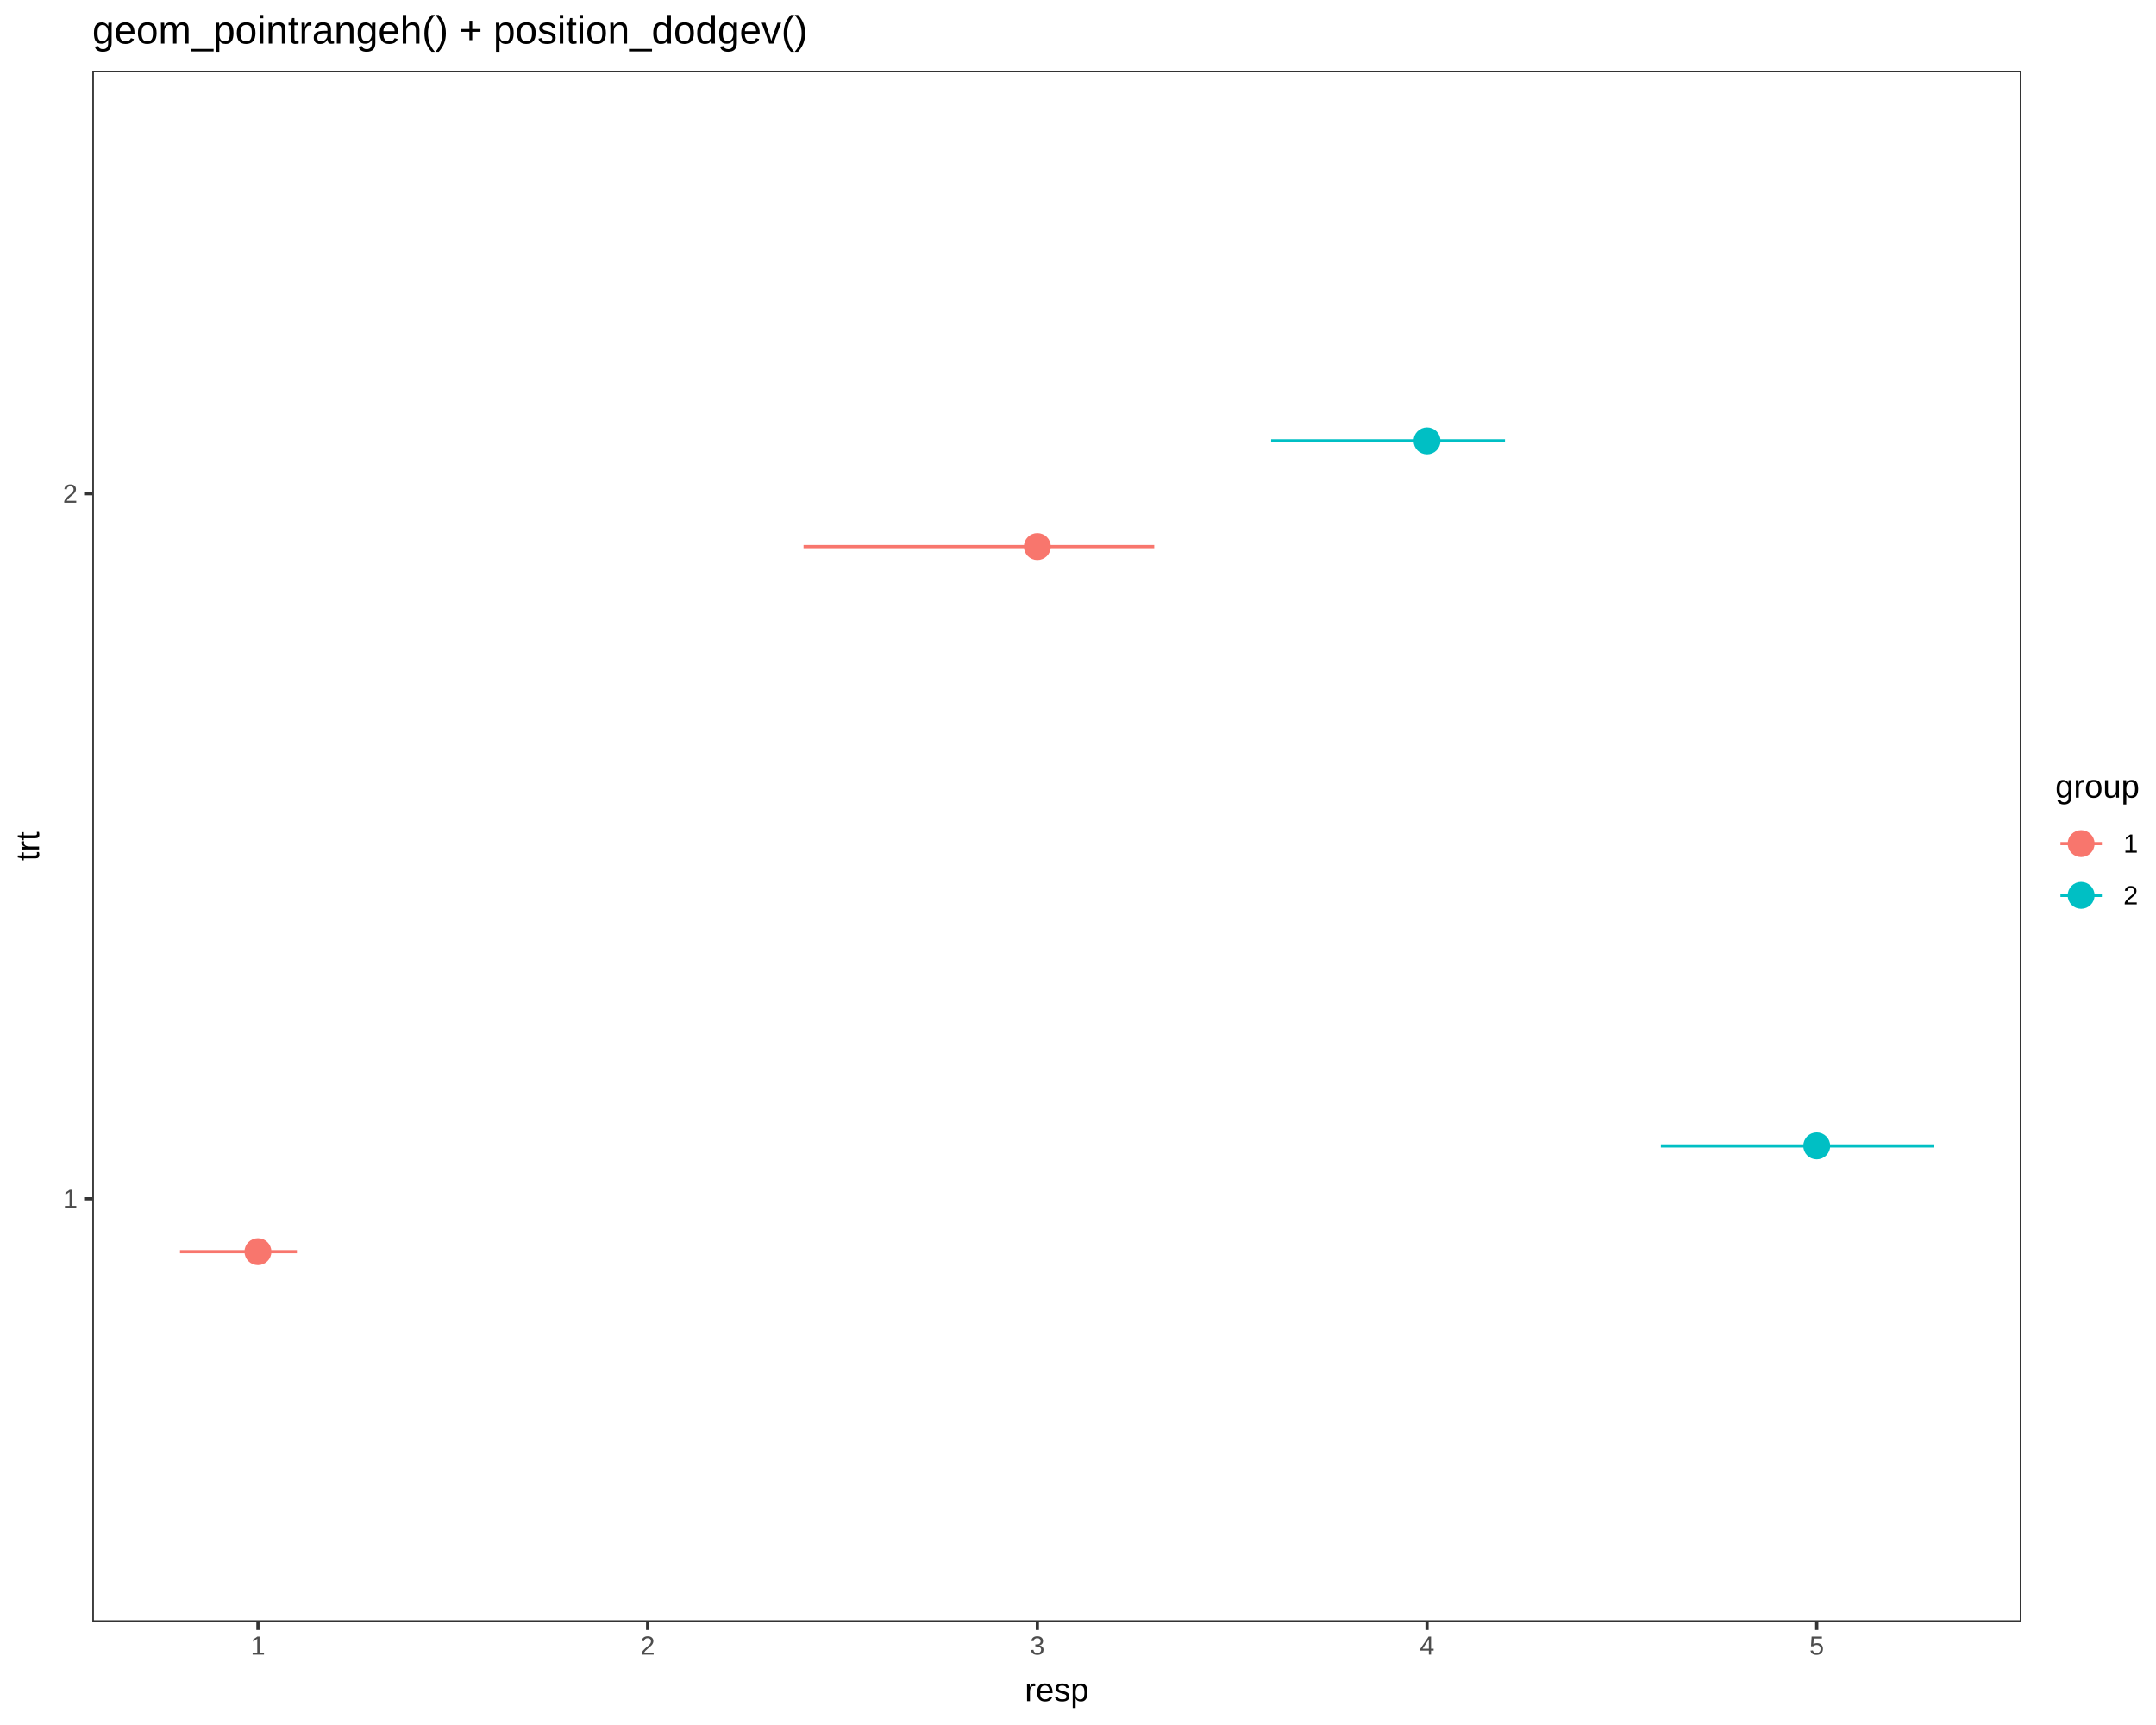
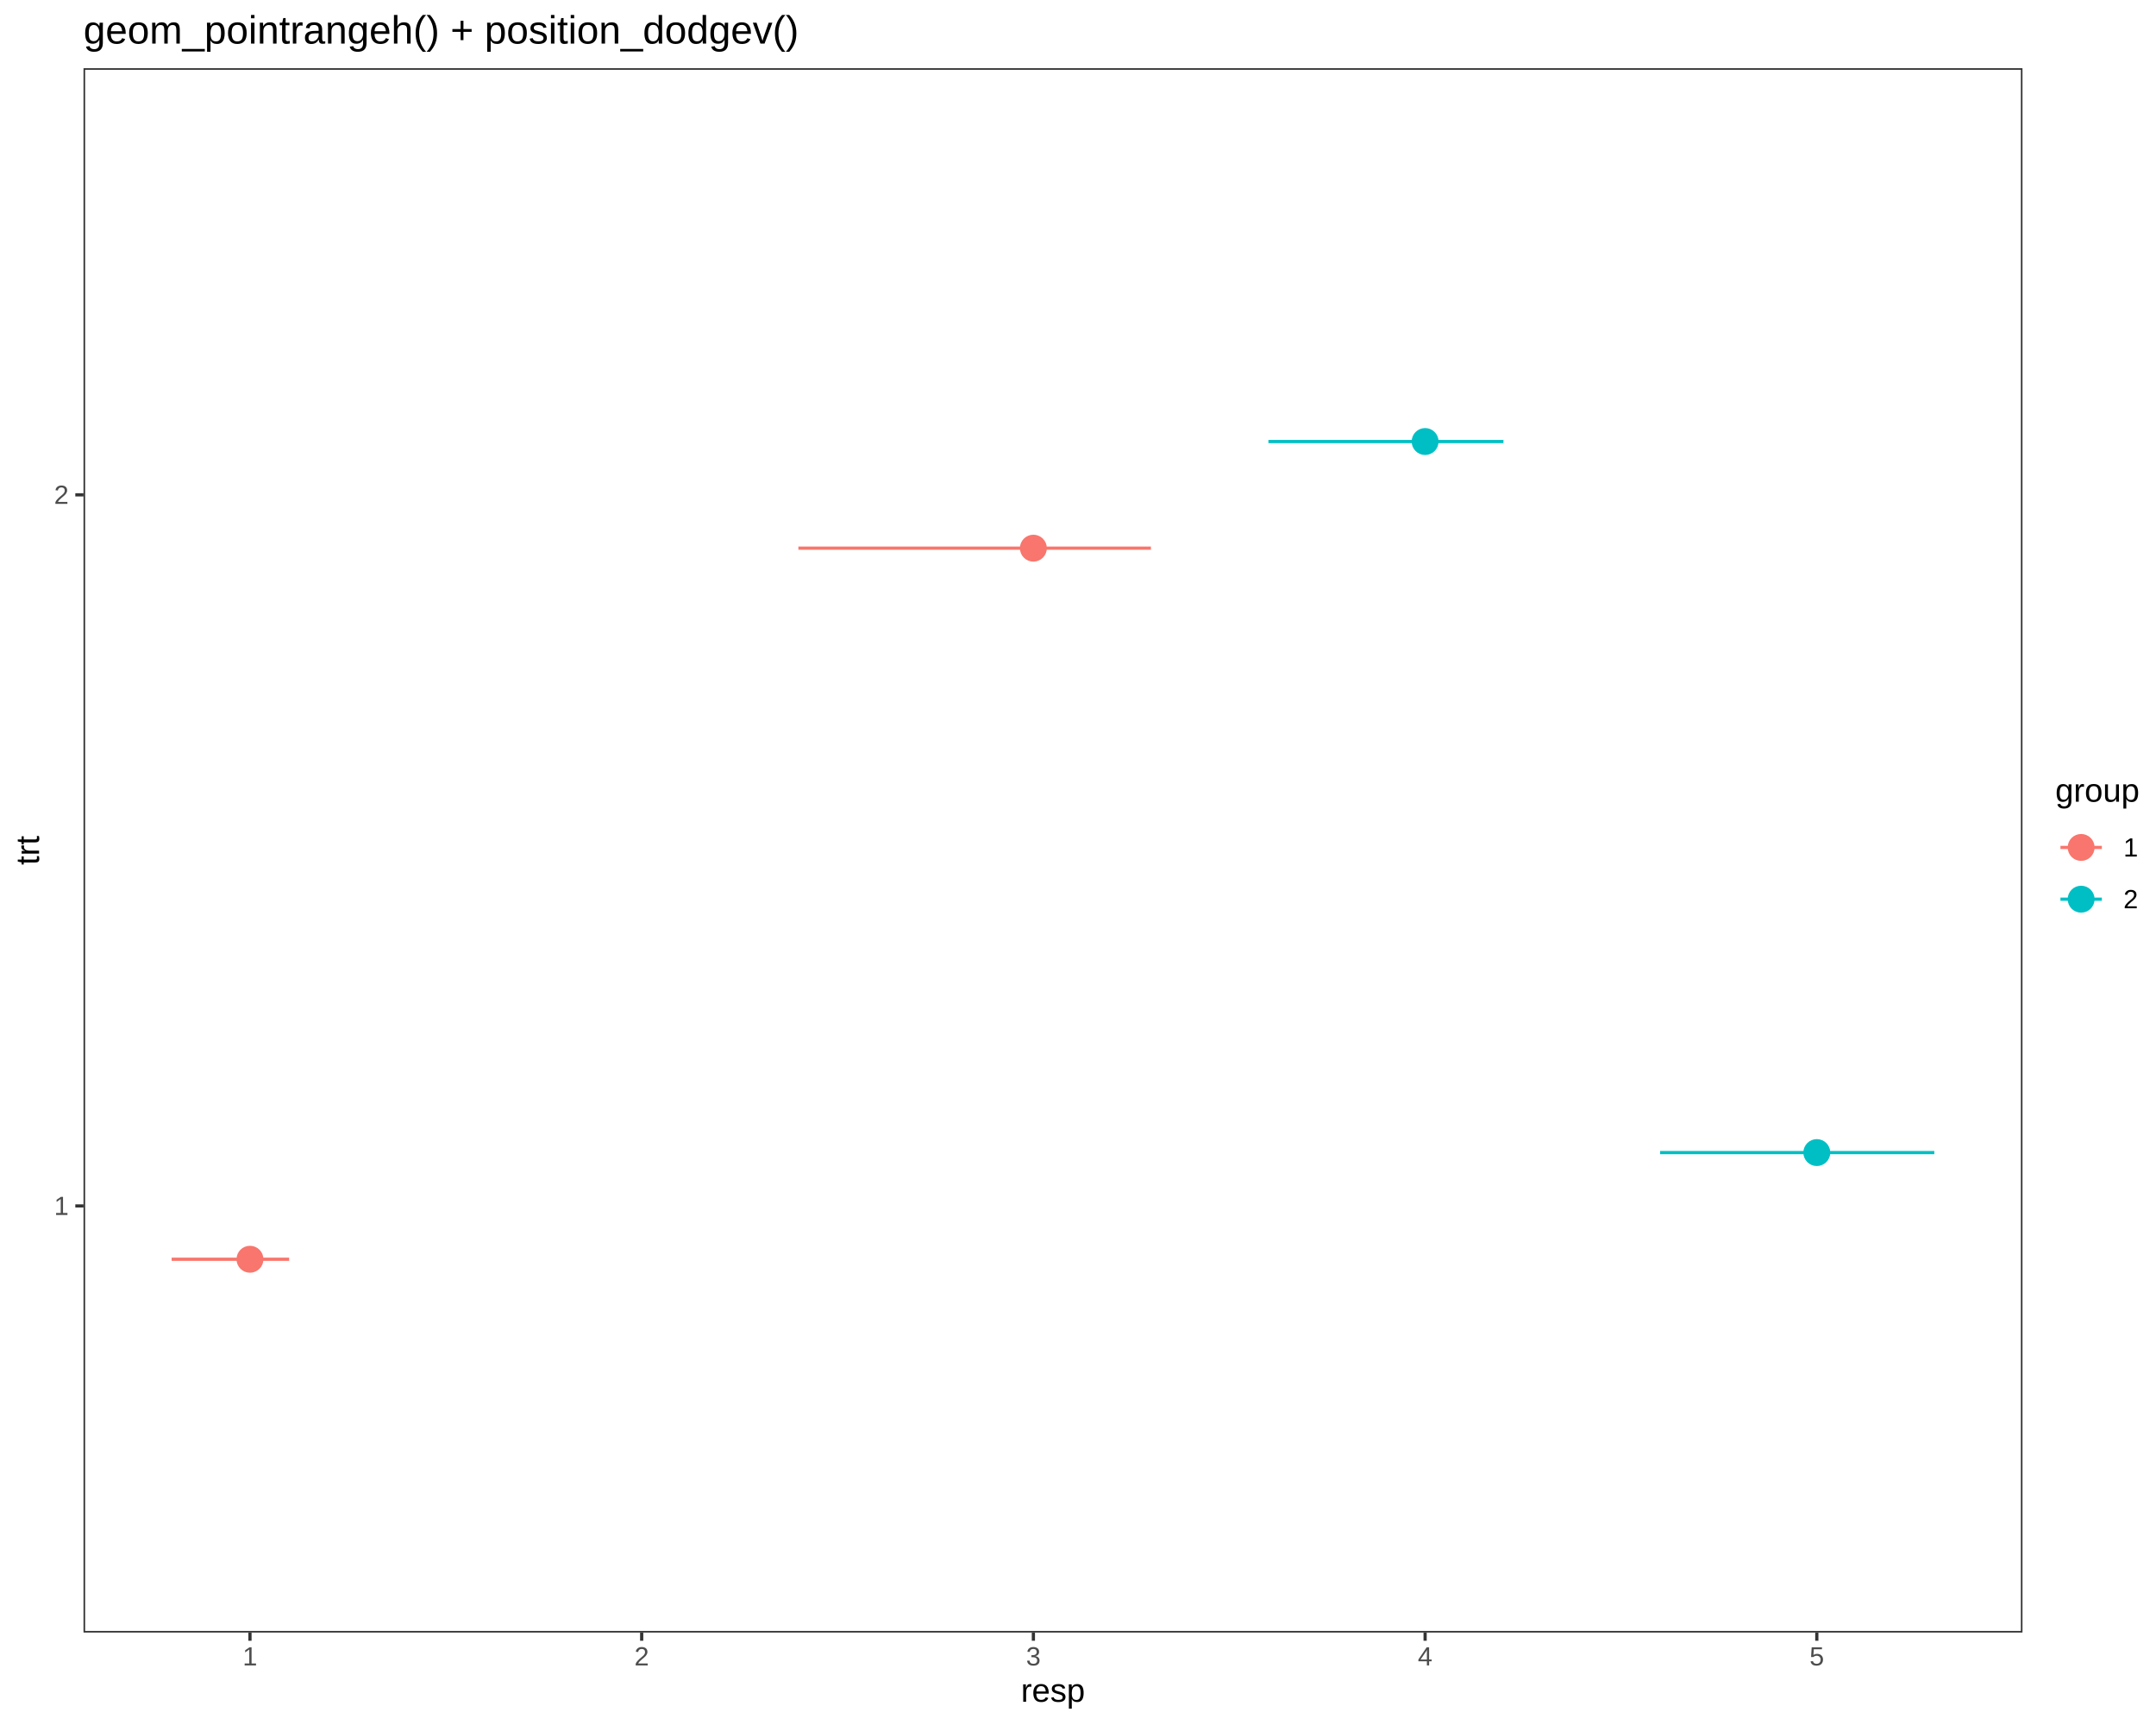
<svg xmlns="http://www.w3.org/2000/svg" viewBox="0 0 720.00 576.00">
  <defs>
    <style type="text/css">
    line, polyline, polygon, path, rect, circle {
      fill: none;
      stroke: #000000;
      stroke-linecap: round;
      stroke-linejoin: round;
      stroke-miterlimit: 10.00;
    }
  </style>
  </defs>
  <rect width="100%" height="100%" style="stroke: none; fill: #FFFFFF;" />
  <rect x="0.00" y="0.00" width="720.00" height="576.00" style="stroke-width: 1.07; stroke: #FFFFFF; fill: #FFFFFF;" />
  <defs>
-     <clipPath id="cpMzAuODN8Njc1LjAzfDU0MS41M3wyMy42Mg==">
-       <rect x="30.83" y="23.62" width="644.20" height="517.91" />
+     <clipPath id="cpMjcuODl8Njc1LjQxfDU0NS4xM3wyMi43Nw==">
+       <rect x="27.89" y="22.77" width="647.52" height="522.36" />
    </clipPath>
  </defs>
-   <rect x="30.83" y="23.62" width="644.20" height="517.91" style="stroke-width: 1.07; stroke: none; fill: #FFFFFF;" clip-path="url(#cpMzAuODN8Njc1LjAzfDU0MS41M3wyMy42Mg==)" />
-   <line x1="554.65" y1="382.63" x2="645.74" y2="382.63" style="stroke-width: 1.07; stroke: #00BFC4; stroke-linecap: butt;" clip-path="url(#cpMzAuODN8Njc1LjAzfDU0MS41M3wyMy42Mg==)" />
-   <line x1="60.11" y1="417.94" x2="99.15" y2="417.94" style="stroke-width: 1.07; stroke: #F8766D; stroke-linecap: butt;" clip-path="url(#cpMzAuODN8Njc1LjAzfDU0MS41M3wyMy42Mg==)" />
-   <line x1="424.50" y1="147.21" x2="502.59" y2="147.21" style="stroke-width: 1.07; stroke: #00BFC4; stroke-linecap: butt;" clip-path="url(#cpMzAuODN8Njc1LjAzfDU0MS41M3wyMy42Mg==)" />
-   <line x1="268.34" y1="182.52" x2="385.46" y2="182.52" style="stroke-width: 1.07; stroke: #F8766D; stroke-linecap: butt;" clip-path="url(#cpMzAuODN8Njc1LjAzfDU0MS41M3wyMy42Mg==)" />
-   <circle cx="606.70" cy="382.63" r="2.84pt" style="stroke-width: 1.42; stroke: #00BFC4; fill: #00BFC4;" clip-path="url(#cpMzAuODN8Njc1LjAzfDU0MS41M3wyMy42Mg==)" />
-   <circle cx="86.14" cy="417.94" r="2.84pt" style="stroke-width: 1.42; stroke: #F8766D; fill: #F8766D;" clip-path="url(#cpMzAuODN8Njc1LjAzfDU0MS41M3wyMy42Mg==)" />
-   <circle cx="476.56" cy="147.21" r="2.84pt" style="stroke-width: 1.42; stroke: #00BFC4; fill: #00BFC4;" clip-path="url(#cpMzAuODN8Njc1LjAzfDU0MS41M3wyMy42Mg==)" />
-   <circle cx="346.42" cy="182.52" r="2.84pt" style="stroke-width: 1.42; stroke: #F8766D; fill: #F8766D;" clip-path="url(#cpMzAuODN8Njc1LjAzfDU0MS41M3wyMy42Mg==)" />
-   <rect x="30.83" y="23.62" width="644.20" height="517.91" style="stroke-width: 1.07; stroke: #333333;" clip-path="url(#cpMzAuODN8Njc1LjAzfDU0MS41M3wyMy42Mg==)" />
+   <rect x="27.89" y="22.77" width="647.52" height="522.36" style="stroke-width: 1.07; stroke: none; fill: #FFFFFF;" clip-path="url(#cpMjcuODl8Njc1LjQxfDU0NS4xM3wyMi43Nw==)" />
+   <line x1="554.40" y1="384.86" x2="645.97" y2="384.86" style="stroke-width: 1.07; stroke: #00BFC4; stroke-linecap: butt;" clip-path="url(#cpMjcuODl8Njc1LjQxfDU0NS4xM3wyMi43Nw==)" />
+   <line x1="57.32" y1="420.48" x2="96.56" y2="420.48" style="stroke-width: 1.07; stroke: #F8766D; stroke-linecap: butt;" clip-path="url(#cpMjcuODl8Njc1LjQxfDU0NS4xM3wyMi43Nw==)" />
+   <line x1="423.59" y1="147.43" x2="502.08" y2="147.43" style="stroke-width: 1.07; stroke: #00BFC4; stroke-linecap: butt;" clip-path="url(#cpMjcuODl8Njc1LjQxfDU0NS4xM3wyMi43Nw==)" />
+   <line x1="266.62" y1="183.04" x2="384.35" y2="183.04" style="stroke-width: 1.07; stroke: #F8766D; stroke-linecap: butt;" clip-path="url(#cpMjcuODl8Njc1LjQxfDU0NS4xM3wyMi43Nw==)" />
+   <circle cx="606.73" cy="384.86" r="2.84pt" style="stroke-width: 1.42; stroke: #00BFC4; fill: #00BFC4;" clip-path="url(#cpMjcuODl8Njc1LjQxfDU0NS4xM3wyMi43Nw==)" />
+   <circle cx="83.48" cy="420.48" r="2.84pt" style="stroke-width: 1.42; stroke: #F8766D; fill: #F8766D;" clip-path="url(#cpMjcuODl8Njc1LjQxfDU0NS4xM3wyMi43Nw==)" />
+   <circle cx="475.92" cy="147.43" r="2.84pt" style="stroke-width: 1.42; stroke: #00BFC4; fill: #00BFC4;" clip-path="url(#cpMjcuODl8Njc1LjQxfDU0NS4xM3wyMi43Nw==)" />
+   <circle cx="345.10" cy="183.04" r="2.84pt" style="stroke-width: 1.42; stroke: #F8766D; fill: #F8766D;" clip-path="url(#cpMjcuODl8Njc1LjQxfDU0NS4xM3wyMi43Nw==)" />
+   <rect x="27.89" y="22.77" width="647.52" height="522.36" style="stroke-width: 1.07; stroke: #333333;" clip-path="url(#cpMjcuODl8Njc1LjQxfDU0NS4xM3wyMi43Nw==)" />
  <defs>
    <clipPath id="cpMC4wMHw3MjAuMDB8NTc2LjAwfDAuMDA=">
      <rect x="0.00" y="0.00" width="720.00" height="576.00" />
    </clipPath>
  </defs>
  <g clip-path="url(#cpMC4wMHw3MjAuMDB8NTc2LjAwfDAuMDA=)">
-     <text x="21.01" y="403.31" style="font-size: 8.80px; fill: #4D4D4D; font-family: Liberation Sans;" textLength="4.89px" lengthAdjust="spacingAndGlyphs">1</text>
+     <text x="18.06" y="405.69" style="font-size: 8.80px; fill: #4D4D4D; font-family: Liberation Sans;" textLength="4.89px" lengthAdjust="spacingAndGlyphs">1</text>
  </g>
  <g clip-path="url(#cpMC4wMHw3MjAuMDB8NTc2LjAwfDAuMDA=)">
-     <text x="21.01" y="167.89" style="font-size: 8.80px; fill: #4D4D4D; font-family: Liberation Sans;" textLength="4.89px" lengthAdjust="spacingAndGlyphs">2</text>
+     <text x="18.06" y="168.26" style="font-size: 8.80px; fill: #4D4D4D; font-family: Liberation Sans;" textLength="4.89px" lengthAdjust="spacingAndGlyphs">2</text>
  </g>
-   <polyline points="28.09,400.28 30.83,400.28 " style="stroke-width: 1.07; stroke: #333333; stroke-linecap: butt;" clip-path="url(#cpMC4wMHw3MjAuMDB8NTc2LjAwfDAuMDA=)" />
-   <polyline points="28.09,164.87 30.83,164.87 " style="stroke-width: 1.07; stroke: #333333; stroke-linecap: butt;" clip-path="url(#cpMC4wMHw3MjAuMDB8NTc2LjAwfDAuMDA=)" />
-   <polyline points="86.14,544.27 86.14,541.53 " style="stroke-width: 1.07; stroke: #333333; stroke-linecap: butt;" clip-path="url(#cpMC4wMHw3MjAuMDB8NTc2LjAwfDAuMDA=)" />
-   <polyline points="216.28,544.27 216.28,541.53 " style="stroke-width: 1.07; stroke: #333333; stroke-linecap: butt;" clip-path="url(#cpMC4wMHw3MjAuMDB8NTc2LjAwfDAuMDA=)" />
-   <polyline points="346.42,544.27 346.42,541.53 " style="stroke-width: 1.07; stroke: #333333; stroke-linecap: butt;" clip-path="url(#cpMC4wMHw3MjAuMDB8NTc2LjAwfDAuMDA=)" />
-   <polyline points="476.56,544.27 476.56,541.53 " style="stroke-width: 1.07; stroke: #333333; stroke-linecap: butt;" clip-path="url(#cpMC4wMHw3MjAuMDB8NTc2LjAwfDAuMDA=)" />
-   <polyline points="606.70,544.27 606.70,541.53 " style="stroke-width: 1.07; stroke: #333333; stroke-linecap: butt;" clip-path="url(#cpMC4wMHw3MjAuMDB8NTc2LjAwfDAuMDA=)" />
+   <polyline points="25.15,402.67 27.89,402.67 " style="stroke-width: 1.07; stroke: #333333; stroke-linecap: butt;" clip-path="url(#cpMC4wMHw3MjAuMDB8NTc2LjAwfDAuMDA=)" />
+   <polyline points="25.15,165.23 27.89,165.23 " style="stroke-width: 1.07; stroke: #333333; stroke-linecap: butt;" clip-path="url(#cpMC4wMHw3MjAuMDB8NTc2LjAwfDAuMDA=)" />
+   <polyline points="83.48,547.87 83.48,545.13 " style="stroke-width: 1.07; stroke: #333333; stroke-linecap: butt;" clip-path="url(#cpMC4wMHw3MjAuMDB8NTc2LjAwfDAuMDA=)" />
+   <polyline points="214.29,547.87 214.29,545.13 " style="stroke-width: 1.07; stroke: #333333; stroke-linecap: butt;" clip-path="url(#cpMC4wMHw3MjAuMDB8NTc2LjAwfDAuMDA=)" />
+   <polyline points="345.10,547.87 345.10,545.13 " style="stroke-width: 1.07; stroke: #333333; stroke-linecap: butt;" clip-path="url(#cpMC4wMHw3MjAuMDB8NTc2LjAwfDAuMDA=)" />
+   <polyline points="475.92,547.87 475.92,545.13 " style="stroke-width: 1.07; stroke: #333333; stroke-linecap: butt;" clip-path="url(#cpMC4wMHw3MjAuMDB8NTc2LjAwfDAuMDA=)" />
+   <polyline points="606.73,547.87 606.73,545.13 " style="stroke-width: 1.07; stroke: #333333; stroke-linecap: butt;" clip-path="url(#cpMC4wMHw3MjAuMDB8NTc2LjAwfDAuMDA=)" />
  <g clip-path="url(#cpMC4wMHw3MjAuMDB8NTc2LjAwfDAuMDA=)">
-     <text x="83.69" y="552.51" style="font-size: 8.80px; fill: #4D4D4D; font-family: Liberation Sans;" textLength="4.89px" lengthAdjust="spacingAndGlyphs">1</text>
+     <text x="81.03" y="556.11" style="font-size: 8.80px; fill: #4D4D4D; font-family: Liberation Sans;" textLength="4.89px" lengthAdjust="spacingAndGlyphs">1</text>
  </g>
  <g clip-path="url(#cpMC4wMHw3MjAuMDB8NTc2LjAwfDAuMDA=)">
-     <text x="213.83" y="552.51" style="font-size: 8.80px; fill: #4D4D4D; font-family: Liberation Sans;" textLength="4.89px" lengthAdjust="spacingAndGlyphs">2</text>
+     <text x="211.85" y="556.11" style="font-size: 8.80px; fill: #4D4D4D; font-family: Liberation Sans;" textLength="4.89px" lengthAdjust="spacingAndGlyphs">2</text>
  </g>
  <g clip-path="url(#cpMC4wMHw3MjAuMDB8NTc2LjAwfDAuMDA=)">
-     <text x="343.97" y="552.51" style="font-size: 8.80px; fill: #4D4D4D; font-family: Liberation Sans;" textLength="4.89px" lengthAdjust="spacingAndGlyphs">3</text>
+     <text x="342.66" y="556.11" style="font-size: 8.80px; fill: #4D4D4D; font-family: Liberation Sans;" textLength="4.89px" lengthAdjust="spacingAndGlyphs">3</text>
  </g>
  <g clip-path="url(#cpMC4wMHw3MjAuMDB8NTc2LjAwfDAuMDA=)">
-     <text x="474.12" y="552.51" style="font-size: 8.80px; fill: #4D4D4D; font-family: Liberation Sans;" textLength="4.89px" lengthAdjust="spacingAndGlyphs">4</text>
+     <text x="473.47" y="556.11" style="font-size: 8.80px; fill: #4D4D4D; font-family: Liberation Sans;" textLength="4.89px" lengthAdjust="spacingAndGlyphs">4</text>
  </g>
  <g clip-path="url(#cpMC4wMHw3MjAuMDB8NTc2LjAwfDAuMDA=)">
-     <text x="604.26" y="552.51" style="font-size: 8.80px; fill: #4D4D4D; font-family: Liberation Sans;" textLength="4.89px" lengthAdjust="spacingAndGlyphs">5</text>
+     <text x="604.28" y="556.11" style="font-size: 8.80px; fill: #4D4D4D; font-family: Liberation Sans;" textLength="4.89px" lengthAdjust="spacingAndGlyphs">5</text>
  </g>
  <g clip-path="url(#cpMC4wMHw3MjAuMDB8NTc2LjAwfDAuMDA=)">
-     <text x="342.22" y="568.04" style="font-size: 11.00px; font-family: Liberation Sans;" textLength="21.41px" lengthAdjust="spacingAndGlyphs">resp</text>
+     <text x="340.94" y="568.24" style="font-size: 11.00px; font-family: Liberation Sans;" textLength="21.41px" lengthAdjust="spacingAndGlyphs">resp</text>
  </g>
  <g clip-path="url(#cpMC4wMHw3MjAuMDB8NTc2LjAwfDAuMDA=)">
-     <text transform="translate(13.04,287.47) rotate(-90)" style="font-size: 11.00px; font-family: Liberation Sans;" textLength="9.78px" lengthAdjust="spacingAndGlyphs">trt</text>
+     <text transform="translate(13.04,288.84) rotate(-90)" style="font-size: 11.00px; font-family: Liberation Sans;" textLength="9.78px" lengthAdjust="spacingAndGlyphs">trt</text>
  </g>
-   <rect x="686.36" y="257.53" width="28.16" height="50.09" style="stroke-width: 1.07; stroke: none; fill: #FFFFFF;" clip-path="url(#cpMC4wMHw3MjAuMDB8NTc2LjAwfDAuMDA=)" />
+   <rect x="686.36" y="259.01" width="28.16" height="49.88" style="stroke-width: 1.07; stroke: none; fill: #FFFFFF;" clip-path="url(#cpMC4wMHw3MjAuMDB8NTc2LjAwfDAuMDA=)" />
  <g clip-path="url(#cpMC4wMHw3MjAuMDB8NTc2LjAwfDAuMDA=)">
-     <text x="686.36" y="266.34" style="font-size: 11.00px; font-family: Liberation Sans;" textLength="28.16px" lengthAdjust="spacingAndGlyphs">group</text>
+     <text x="686.36" y="267.71" style="font-size: 11.00px; font-family: Liberation Sans;" textLength="28.16px" lengthAdjust="spacingAndGlyphs">group</text>
  </g>
-   <rect x="686.36" y="273.06" width="17.28" height="17.28" style="stroke-width: 1.07; stroke: none; fill: #FFFFFF;" clip-path="url(#cpMC4wMHw3MjAuMDB8NTc2LjAwfDAuMDA=)" />
-   <line x1="688.09" y1="281.70" x2="701.92" y2="281.70" style="stroke-width: 1.07; stroke: #F8766D; stroke-linecap: butt;" clip-path="url(#cpMC4wMHw3MjAuMDB8NTc2LjAwfDAuMDA=)" />
-   <circle cx="695.00" cy="281.70" r="2.84pt" style="stroke-width: 1.42; stroke: #F8766D; fill: #F8766D;" clip-path="url(#cpMC4wMHw3MjAuMDB8NTc2LjAwfDAuMDA=)" />
-   <rect x="686.36" y="290.34" width="17.28" height="17.28" style="stroke-width: 1.07; stroke: none; fill: #FFFFFF;" clip-path="url(#cpMC4wMHw3MjAuMDB8NTc2LjAwfDAuMDA=)" />
-   <line x1="688.09" y1="298.98" x2="701.92" y2="298.98" style="stroke-width: 1.07; stroke: #00BFC4; stroke-linecap: butt;" clip-path="url(#cpMC4wMHw3MjAuMDB8NTc2LjAwfDAuMDA=)" />
-   <circle cx="695.00" cy="298.98" r="2.84pt" style="stroke-width: 1.42; stroke: #00BFC4; fill: #00BFC4;" clip-path="url(#cpMC4wMHw3MjAuMDB8NTc2LjAwfDAuMDA=)" />
+   <rect x="686.36" y="274.33" width="17.28" height="17.28" style="stroke-width: 1.07; stroke: none; fill: #FFFFFF;" clip-path="url(#cpMC4wMHw3MjAuMDB8NTc2LjAwfDAuMDA=)" />
+   <line x1="688.09" y1="282.97" x2="701.92" y2="282.97" style="stroke-width: 1.07; stroke: #F8766D; stroke-linecap: butt;" clip-path="url(#cpMC4wMHw3MjAuMDB8NTc2LjAwfDAuMDA=)" />
+   <circle cx="695.00" cy="282.97" r="2.84pt" style="stroke-width: 1.42; stroke: #F8766D; fill: #F8766D;" clip-path="url(#cpMC4wMHw3MjAuMDB8NTc2LjAwfDAuMDA=)" />
+   <rect x="686.36" y="291.61" width="17.28" height="17.28" style="stroke-width: 1.07; stroke: none; fill: #FFFFFF;" clip-path="url(#cpMC4wMHw3MjAuMDB8NTc2LjAwfDAuMDA=)" />
+   <line x1="688.09" y1="300.25" x2="701.92" y2="300.25" style="stroke-width: 1.07; stroke: #00BFC4; stroke-linecap: butt;" clip-path="url(#cpMC4wMHw3MjAuMDB8NTc2LjAwfDAuMDA=)" />
+   <circle cx="695.00" cy="300.25" r="2.84pt" style="stroke-width: 1.42; stroke: #00BFC4; fill: #00BFC4;" clip-path="url(#cpMC4wMHw3MjAuMDB8NTc2LjAwfDAuMDA=)" />
  <g clip-path="url(#cpMC4wMHw3MjAuMDB8NTc2LjAwfDAuMDA=)">
-     <text x="709.12" y="284.72" style="font-size: 8.80px; font-family: Liberation Sans;" textLength="4.89px" lengthAdjust="spacingAndGlyphs">1</text>
+     <text x="709.12" y="286.00" style="font-size: 8.80px; font-family: Liberation Sans;" textLength="4.89px" lengthAdjust="spacingAndGlyphs">1</text>
  </g>
  <g clip-path="url(#cpMC4wMHw3MjAuMDB8NTc2LjAwfDAuMDA=)">
-     <text x="709.12" y="302.00" style="font-size: 8.80px; font-family: Liberation Sans;" textLength="4.89px" lengthAdjust="spacingAndGlyphs">2</text>
+     <text x="709.12" y="303.28" style="font-size: 8.80px; font-family: Liberation Sans;" textLength="4.89px" lengthAdjust="spacingAndGlyphs">2</text>
  </g>
  <g clip-path="url(#cpMC4wMHw3MjAuMDB8NTc2LjAwfDAuMDA=)">
-     <text x="30.83" y="14.56" style="font-size: 13.20px; font-family: Liberation Sans;" textLength="238.48px" lengthAdjust="spacingAndGlyphs">geom_pointrangeh() + position_dodgev()</text>
+     <text x="27.89" y="14.56" style="font-size: 13.20px; font-family: Liberation Sans;" textLength="238.48px" lengthAdjust="spacingAndGlyphs">geom_pointrangeh() + position_dodgev()</text>
  </g>
</svg>
